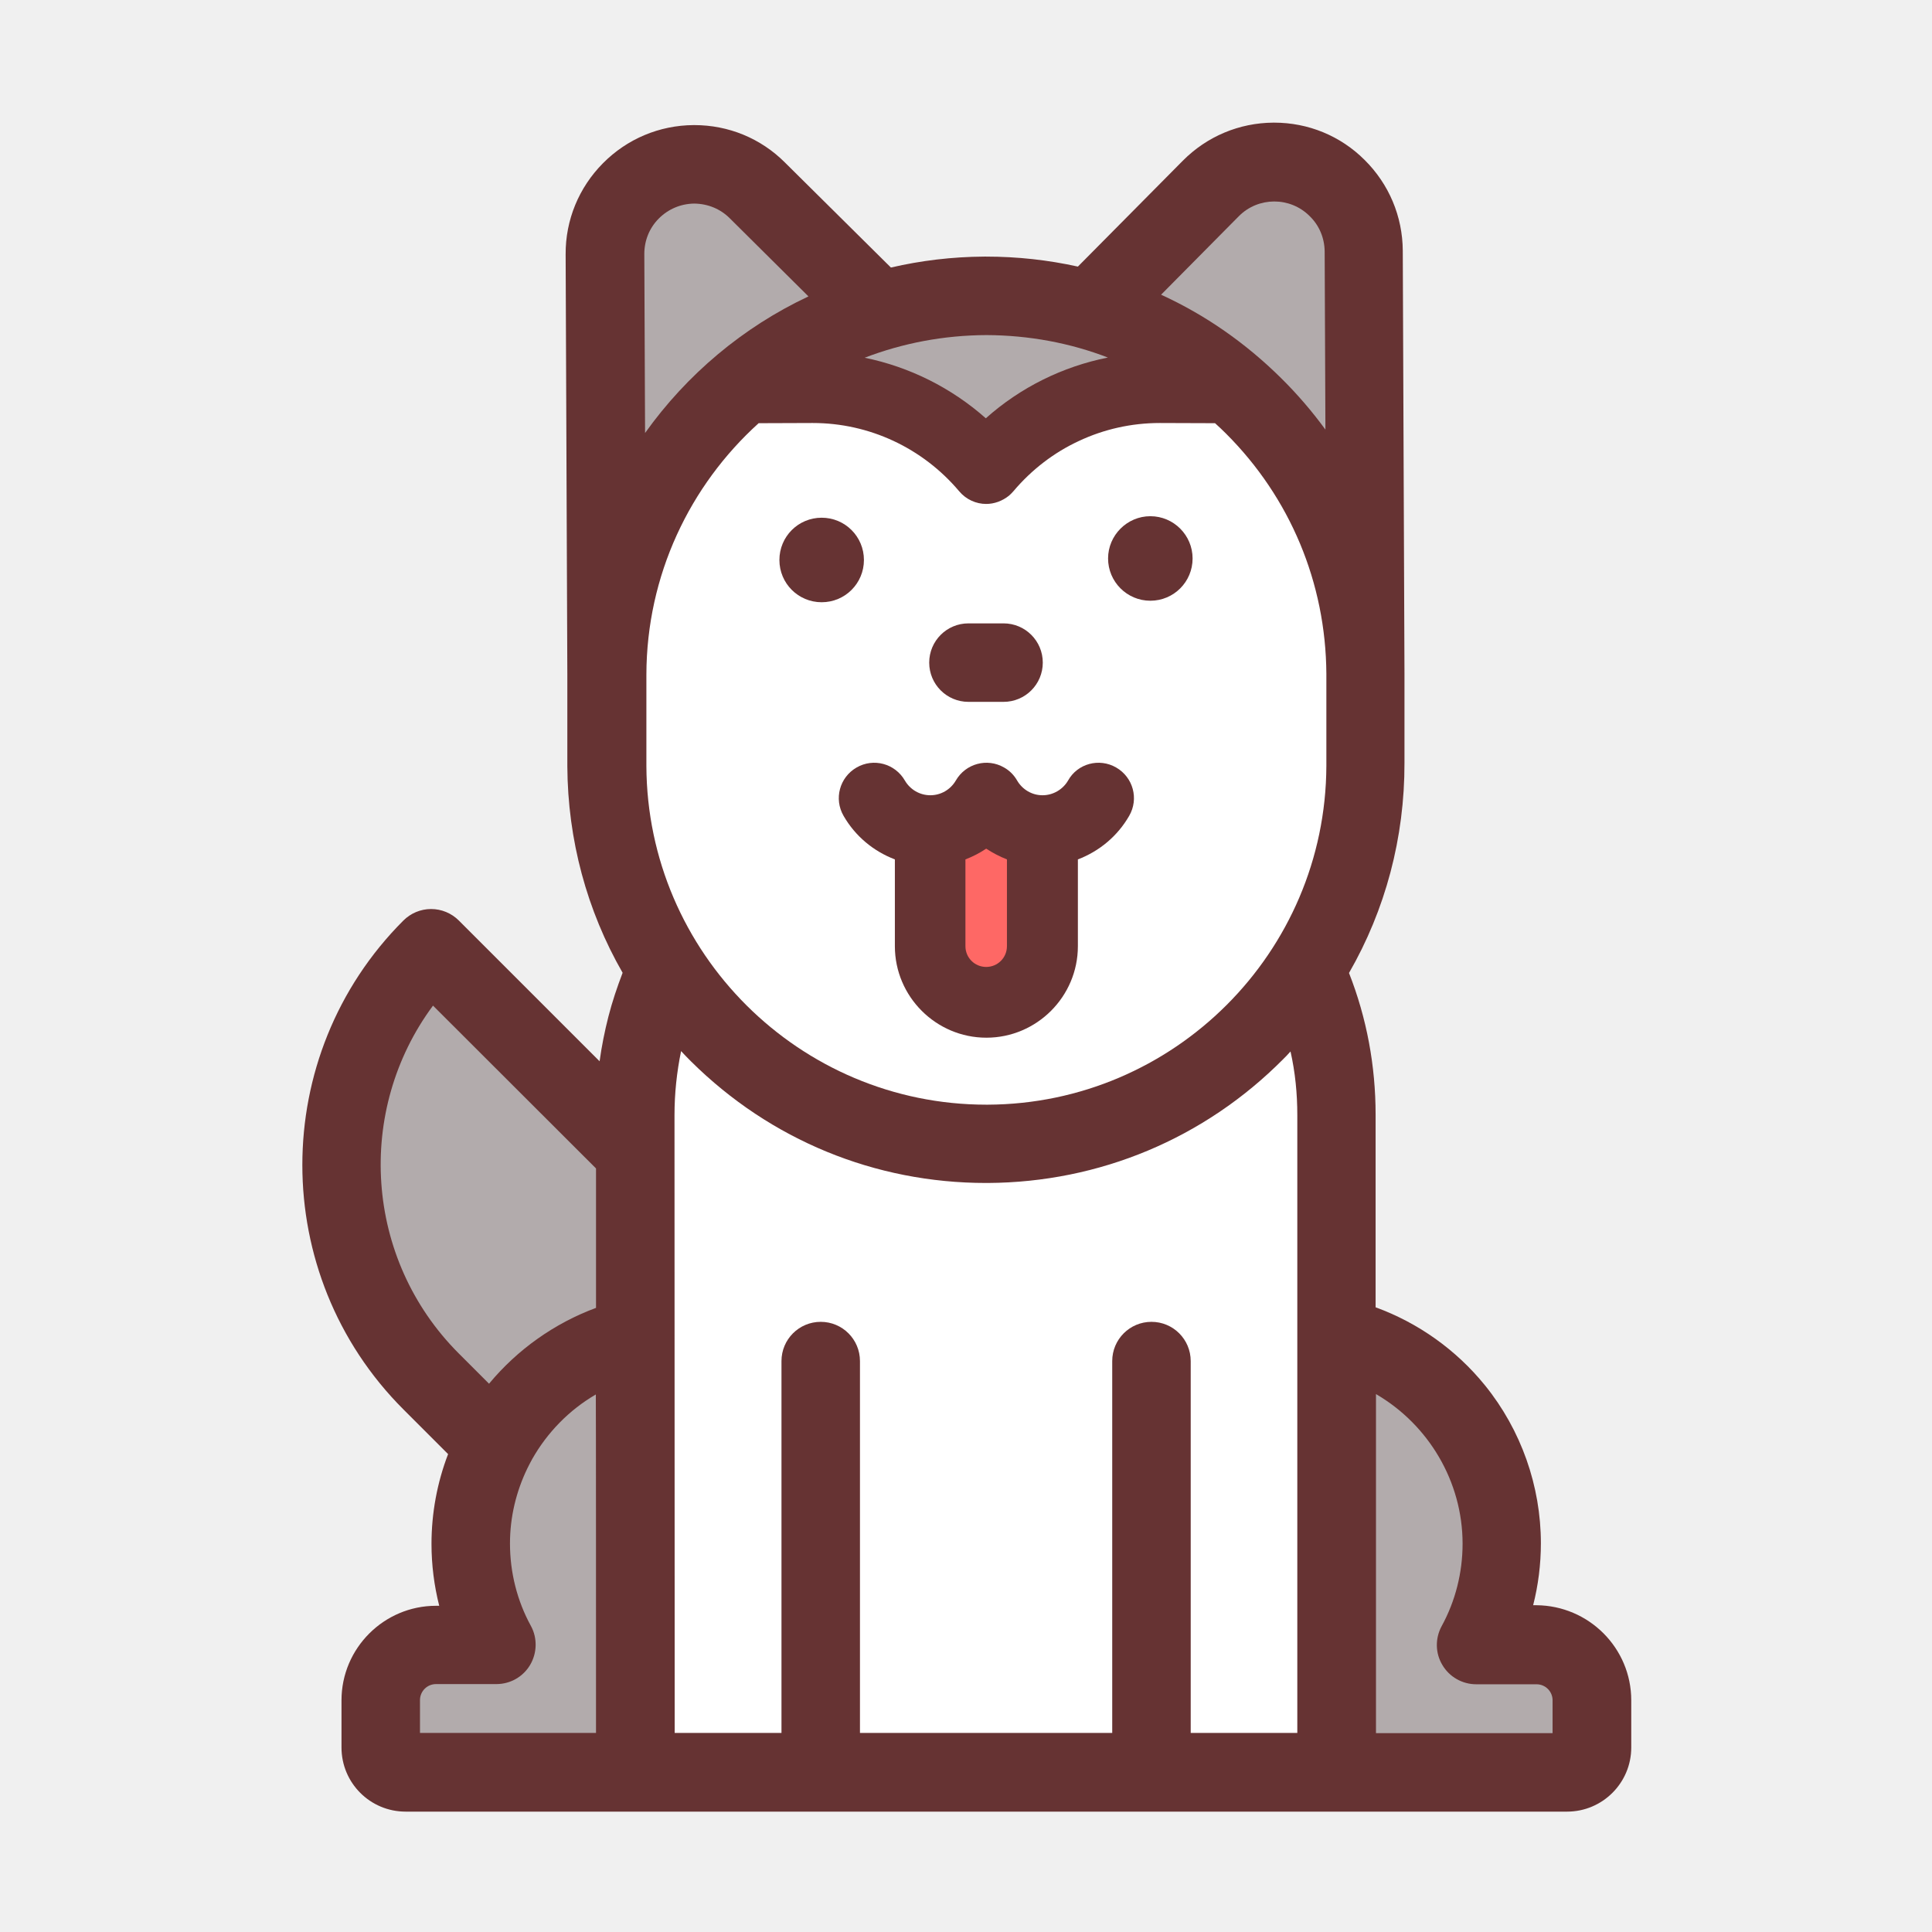
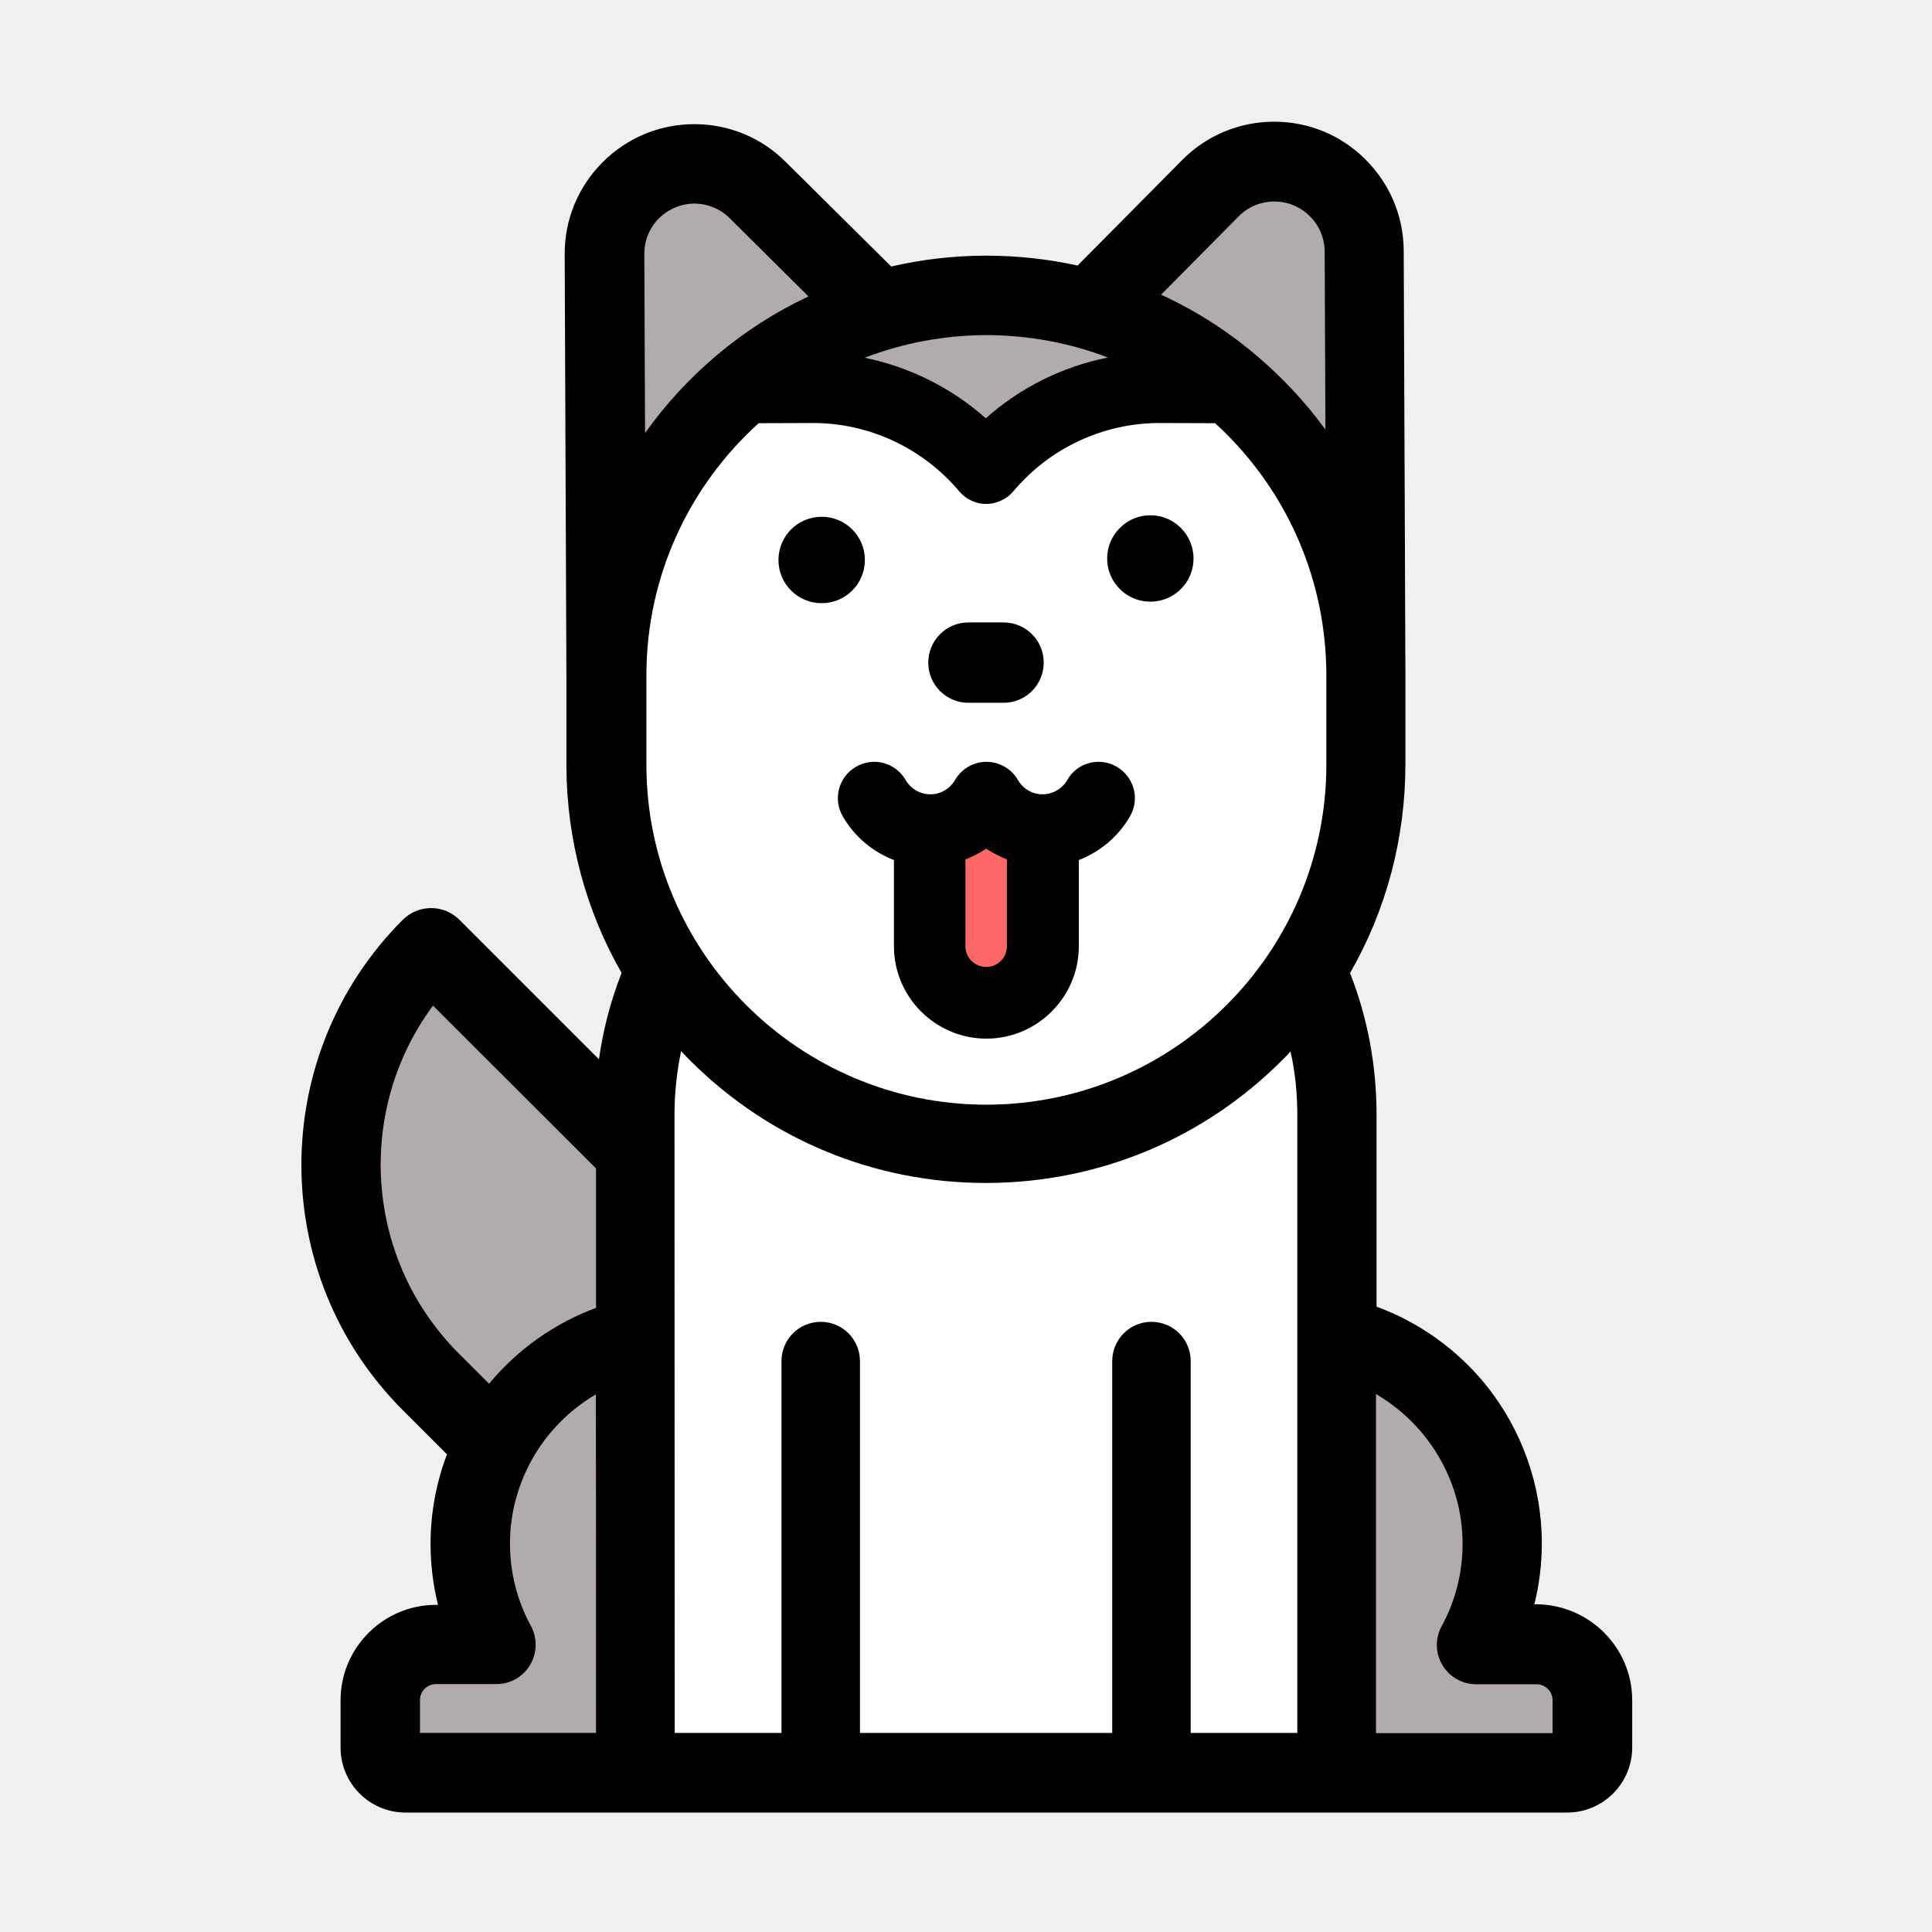
<svg xmlns="http://www.w3.org/2000/svg" width="800px" height="800px" viewBox="0 0 1024 1024" class="icon" version="1.1">
-   <path d="M864.6 901.2v25c0 18.8-15.3 34-34 34H215c-18.8 0-34-15.2-34-34v-25c0-27.6 22.5-50.1 50.1-50.1h1.7c-2.7-10.7-4.1-21.7-4.1-32.8 0-16.3 3-32.5 8.8-47.6L213.8 747c-71.4-71.4-71.4-187.7 0-259.1 3.9-3.9 9.2-6.1 14.7-6.1s10.8 2.2 14.7 6.1l74.6 74.6c1.1-8 2.7-16 4.7-23.8s4.6-15.5 7.5-23.1c-18.9-32.9-29.1-70.4-29.3-109.5v-48.6l-0.9-222.7c-0.1-18.2 7-35.4 19.8-48.3 12.8-12.9 29.9-20.1 48.1-20.2h0.3c18.1 0 35.2 7 48 19.8l56.2 55.7c15.9-3.7 32.5-5.7 49.5-5.8h0.9c16.6 0 32.9 1.8 48.7 5.3l55.6-56.1C639.7 72.3 656.8 65.1 675 65h0.3c18.1 0 35.2 7 48 19.8 12.9 12.8 20.1 29.9 20.2 48.1l0.9 224v47.4c0.1 39.7-10.1 77.9-29.4 111.4 9.4 23.9 14.1 49.2 14.1 75.2v102c22.5 8.2 42.7 22.5 58 41.4 19.1 23.6 29.6 53.3 29.6 83.7 0 11.1-1.4 22.2-4.1 32.8h1.7c27.8 0.2 50.3 22.7 50.3 50.4z" fill="#663333" />
-   <path d="M822.9 901.2v17.4h-93.6V738.9c27.7 16.1 45.9 46.2 45.9 79.3 0 15.3-3.8 30.4-11.1 43.7-3.5 6.5-3.4 14.3 0.4 20.6 3.7 6.3 10.6 10.2 17.9 10.2h32c4.7 0 8.5 3.8 8.5 8.5z" fill="#B2ABAC" />
-   <path d="M703 357.1V406c-0.4 98.9-80.8 179.1-179.5 179.5h-0.7c-99 0-179.8-80.4-180.2-179.5v-48.4c0.1-52.7 23-100.3 59.5-133.3l28.3-0.1h0.4c29.9 0 58.2 13.2 77.6 36.2 3.7 4.4 9 6.7 14.3 6.7 4.2 0 8.5-1.5 12.1-4.4 0.8-0.7 1.6-1.5 2.3-2.3 9.7-11.5 21.6-20.6 34.8-26.7 13.2-6.2 27.8-9.5 42.8-9.5l29.3 0.1c2 1.8 4 3.7 5.9 5.6 33.9 33.9 52.8 79 53.1 127.2z" fill="#FFFFFF" />
-   <path d="M702.1 133.2l0.4 94.5c-7-9.6-14.8-18.7-23.5-27.3-18.8-18.6-40.2-33.5-63.6-44.2l41.2-41.6c10.3-10.4 27.2-10.4 37.5-0.1 5.1 4.9 7.9 11.6 8 18.7z" fill="#B2ABAC" />
-   <path d="M687.6 591.1v327.4h-56.5V721.4c0-11.5-9.3-20.8-20.8-20.8s-20.8 9.3-20.8 20.8v197.1H455.8V721.4c0-11.5-9.3-20.8-20.8-20.8s-20.8 9.3-20.8 20.8v197.1h-56.6c0-23.7-0.1-327.4-0.1-327.4 0-11.5 1.2-22.9 3.5-34 1.7 1.9 3.6 3.8 5.4 5.6 41.9 41.5 97.3 64.3 156.2 64.3h0.9c59.3-0.3 114.9-23.6 156.6-65.6 1.4-1.3 2.6-2.7 3.9-4.1 2.5 11.1 3.6 22.3 3.6 33.8z" fill="#FFFFFF" />
-   <path d="M609.7 273.6c12.4 0 22.4 10.1 22.4 22.4 0 12.4-10 22.4-22.4 22.4-12.4 0-22.4-10.1-22.4-22.4 0-12.3 10.1-22.4 22.4-22.4z" fill="#663333" />
-   <path d="M591.6 406.8c9 5.2 12.1 16.6 6.9 25.6-6.2 10.8-15.9 18.8-27.2 23.1v46c0 26.7-21.8 48.5-48.5 48.5s-48.5-21.8-48.5-48.5v-46c-11.3-4.3-21-12.3-27.2-23.1-5.2-9-2.1-20.4 6.9-25.6 9-5.2 20.4-2.1 25.6 6.9 2.8 4.8 7.9 7.8 13.5 7.8s10.7-3 13.5-7.8c5.2-9 16.6-12.1 25.6-6.9 3 1.7 5.3 4.1 6.9 6.9 2.8 4.8 7.9 7.8 13.4 7.8h0.1c5.5 0 10.7-3 13.5-7.8 5-9 16.5-12.1 25.5-6.9z" fill="#663333" />
+   <path d="M864.6 901.2v25c0 18.8-15.3 34-34 34H215c-18.8 0-34-15.2-34-34v-25c0-27.6 22.5-50.1 50.1-50.1h1.7c-2.7-10.7-4.1-21.7-4.1-32.8 0-16.3 3-32.5          8.8-47.6L213.8 747c-71.4-71.4-71.4-187.7 0-259.1 3.9-3.9 9.2-6.1 14.7-6.1s10.8 2.2 14.7 6.1l74.6 74.6c1.1-8 2.7-16 4.7-23.8s4.6-15.5          7.5-23.1c-18.9-32.9-29.1-70.4-29.3-109.5v-48.6l-0.9-222.7c-0.1-18.2 7-35.4 19.8-48.3 12.8-12.9 29.9-20.1 48.1-20.2h0.3c18.1 0 35.2 7          48 19.8l56.2 55.7c15.9-3.7 32.5-5.7 49.5-5.8h0.9c16.6 0 32.9 1.8 48.7 5.3l55.6-56.1C639.7 72.3 656.8 65.1 675 65h0.3c18.1 0 35.2 7          48 19.8 12.9 12.8 20.1 29.9 20.2 48.1l0.9 224v47.4c0.1 39.7-10.1 77.9-29.4 111.4 9.4 23.9 14.1 49.2 14.1 75.2v102c22.5 8.2 42.7 22.5          58 41.4 19.1 23.6 29.6 53.3 29.6 83.7 0 11.1-1.4 22.2-4.1 32.8h1.7c27.8 0.2 50.3 22.7 50.3 50.4z" fill="currentColor" stroke="currentColor" />
+   <path d="M822.9 901.2v17.4h-93.6V738.9c27.7 16.1 45.9 46.2 45.9 79.3 0 15.3-3.8 30.4-11.1 43.7-3.5 6.5-3.4 14.3 0.4 20.6 3.7 6.3 10.6 10.2          17.9 10.2h32c4.7 0 8.5 3.8 8.5 8.5z" fill="#B2ABAC" />
+   <path d="M703 357.1V406c-0.4 98.9-80.8 179.1-179.5 179.5h-0.7c-99          0-179.8-80.4-180.2-179.5v-48.4c0.1-52.7 23-100.3 59.5-133.3l28.3-0.1h0.4c29.9 0 58.2 13.2 77.6 36.2 3.7 4.4 9 6.7 14.3 6.7 4.2 0 8.5-1.5          12.1-4.4 0.8-0.7 1.6-1.5 2.3-2.3 9.7-11.5 21.6-20.6 34.8-26.7 13.2-6.2 27.8-9.5 42.8-9.5l29.3 0.1c2 1.8 4 3.7 5.9 5.6 33.9 33.9 52.8 79          53.1 127.2z" fill="#FFFFFF" />
+   <path d="M702.1 133.2l0.4 94.5c-7-9.6-14.8-18.7-23.5-27.3-18.8-18.6-40.2-33.5-63.6-44.2l41.2-41.6c10.3-10.4          27.2-10.4 37.5-0.1 5.1 4.9 7.9 11.6 8 18.7z" fill="#B2ABAC" />
+   <path d="M687.6 591.1v327.4h-56.5V721.4c0-11.5-9.3-20.8-20.8-20.8s-20.8 9.3-20.8          20.8v197.1H455.8V721.4c0-11.5-9.3-20.8-20.8-20.8s-20.8 9.3-20.8 20.8v197.1h-56.6c0-23.7-0.1-327.4-0.1-327.4 0-11.5 1.2-22.9 3.5-34 1.7 1.9 3.6 3.8          5.4 5.6 41.9 41.5 97.3 64.3 156.2 64.3h0.9c59.3-0.3 114.9-23.6 156.6-65.6 1.4-1.3 2.6-2.7 3.9-4.1 2.5 11.1 3.6 22.3 3.6 33.8z" fill="#FFFFFF" />
+   <path d="M609.7 273.6c12.4 0 22.4 10.1 22.4 22.4 0 12.4-10 22.4-22.4 22.4-12.4 0-22.4-10.1-22.4-22.4 0-12.3 10.1-22.4 22.4-22.4z" fill="currentColor" stroke="currentColor" />
+   <path d="M591.6 406.8c9 5.2 12.1 16.6 6.9 25.6-6.2 10.8-15.9 18.8-27.2 23.1v46c0 26.7-21.8 48.5-48.5 48.5s-48.5-21.8-48.5-48.5v-46c-11.3-4.3-21-12.3-27.2-23.1-5.2-9-2.1-20.4          6.9-25.6 9-5.2 20.4-2.1 25.6 6.9 2.8 4.8 7.9 7.8 13.5 7.8s10.7-3 13.5-7.8c5.2-9 16.6-12.1 25.6-6.9 3 1.7 5.3 4.1 6.9 6.9 2.8 4.8 7.9 7.8 13.4          7.8h0.1c5.5 0 10.7-3 13.5-7.8 5-9 16.5-12.1 25.5-6.9z" fill="currentColor" stroke="currentColor" />
  <path d="M522.8 177.6c22.7 0.1 44.4 4.2 64.4 11.9-24 4.8-46.3 15.8-64.7 32.2-18.3-16.2-40.4-27.2-64.2-32.1 20.1-7.7 41.8-11.9 64.5-12z" fill="#B2ABAC" />
-   <path d="M531.9 330.4c11.5 0 20.8 9.3 20.8 20.8s-9.3 20.8-20.8 20.8h-18.6c-11.5 0-20.8-9.3-20.8-20.8s9.3-20.8 20.8-20.8h18.6z" fill="#663333" />
+   <path d="M531.9 330.4c11.5 0 20.8 9.3 20.8 20.8s-9.3 20.8-20.8 20.8h-18.6c-11.5 0-20.8-9.3-20.8-20.8s9.3-20.8 20.8-20.8h18.6z" fill="currentColor" stroke="currentColor" />
  <path d="M533.7 455.5v46c0 6.1-4.9 11-11 11s-11-4.9-11-11v-46c3.9-1.5 7.6-3.4 11-5.7 3.5 2.3 7.2 4.2 11 5.7z" fill="#FE6865" />
-   <path d="M435.5 274.4c12.4 0 22.4 10 22.4 22.4 0 12.4-10 22.4-22.4 22.4-12.4 0-22.4-10-22.4-22.4 0-12.4 10-22.4 22.4-22.4z" fill="#663333" />
-   <path d="M386.8 115.7l41.7 41.4c-34.7 16.3-64.5 41.4-86.6 72.4l-0.4-94.9c0-7.1 2.7-13.8 7.7-18.8s11.6-7.8 18.7-7.9h0.1c7.2 0.1 13.8 2.8 18.8 7.8zM315.9 918.5h-93.3v-17.4c0-4.7 3.8-8.5 8.5-8.5h32c7.4 0 14.2-3.9 17.9-10.2 3.7-6.3 3.9-14.2 0.4-20.6-7.3-13.3-11.1-28.4-11.1-43.7 0-14.1 3.3-27.6 9.2-39.8 0.8-1.7 1.7-3.3 2.6-5 8-14.1 19.6-26 33.7-34.2 0.1 0.1 0.1 154.7 0.1 179.4zM315.9 619.3v73.9c-21.9 8.1-41.6 22-56.7 40.2l-16-16c-50.2-50.2-54.8-129-13.7-184.4l86.4 86.3z" fill="#B2ABAC" />
+   <path d="M435.5 274.4c12.4 0 22.4 10 22.4 22.4 0 12.4-10 22.4-22.4 22.4-12.4 0-22.4-10-22.4-22.4 0-12.4 10-22.4 22.4-22.4z" fill="currentColor" stroke="currentColor" />
+   <path d="M386.8 115.7l41.7 41.4c-34.7 16.3-64.5 41.4-86.6 72.4l-0.4-94.9c0-7.1 2.7-13.8 7.7-18.8s11.6-7.8 18.7-7.9h0.1c7.2 0.1 13.8 2.8 18.8 7.8zM315.9          918.5h-93.3v-17.4c0-4.7 3.8-8.5 8.5-8.5h32c7.4 0 14.2-3.9 17.9-10.2 3.7-6.3 3.9-14.2 0.4-20.6-7.3-13.3-11.1-28.4-11.1-43.7 0-14.1 3.3-27.6 9.2-39.8          0.8-1.7 1.7-3.3 2.6-5 8-14.1 19.6-26 33.7-34.2 0.1 0.1 0.1 154.7 0.1 179.4zM315.9 619.3v73.9c-21.9 8.1-41.6 22-56.7 40.2l-16-16c-50.2-50.2-54.8-129-13.7-184.4l86.4          86.3z" fill="#B2ABAC" />
</svg>
